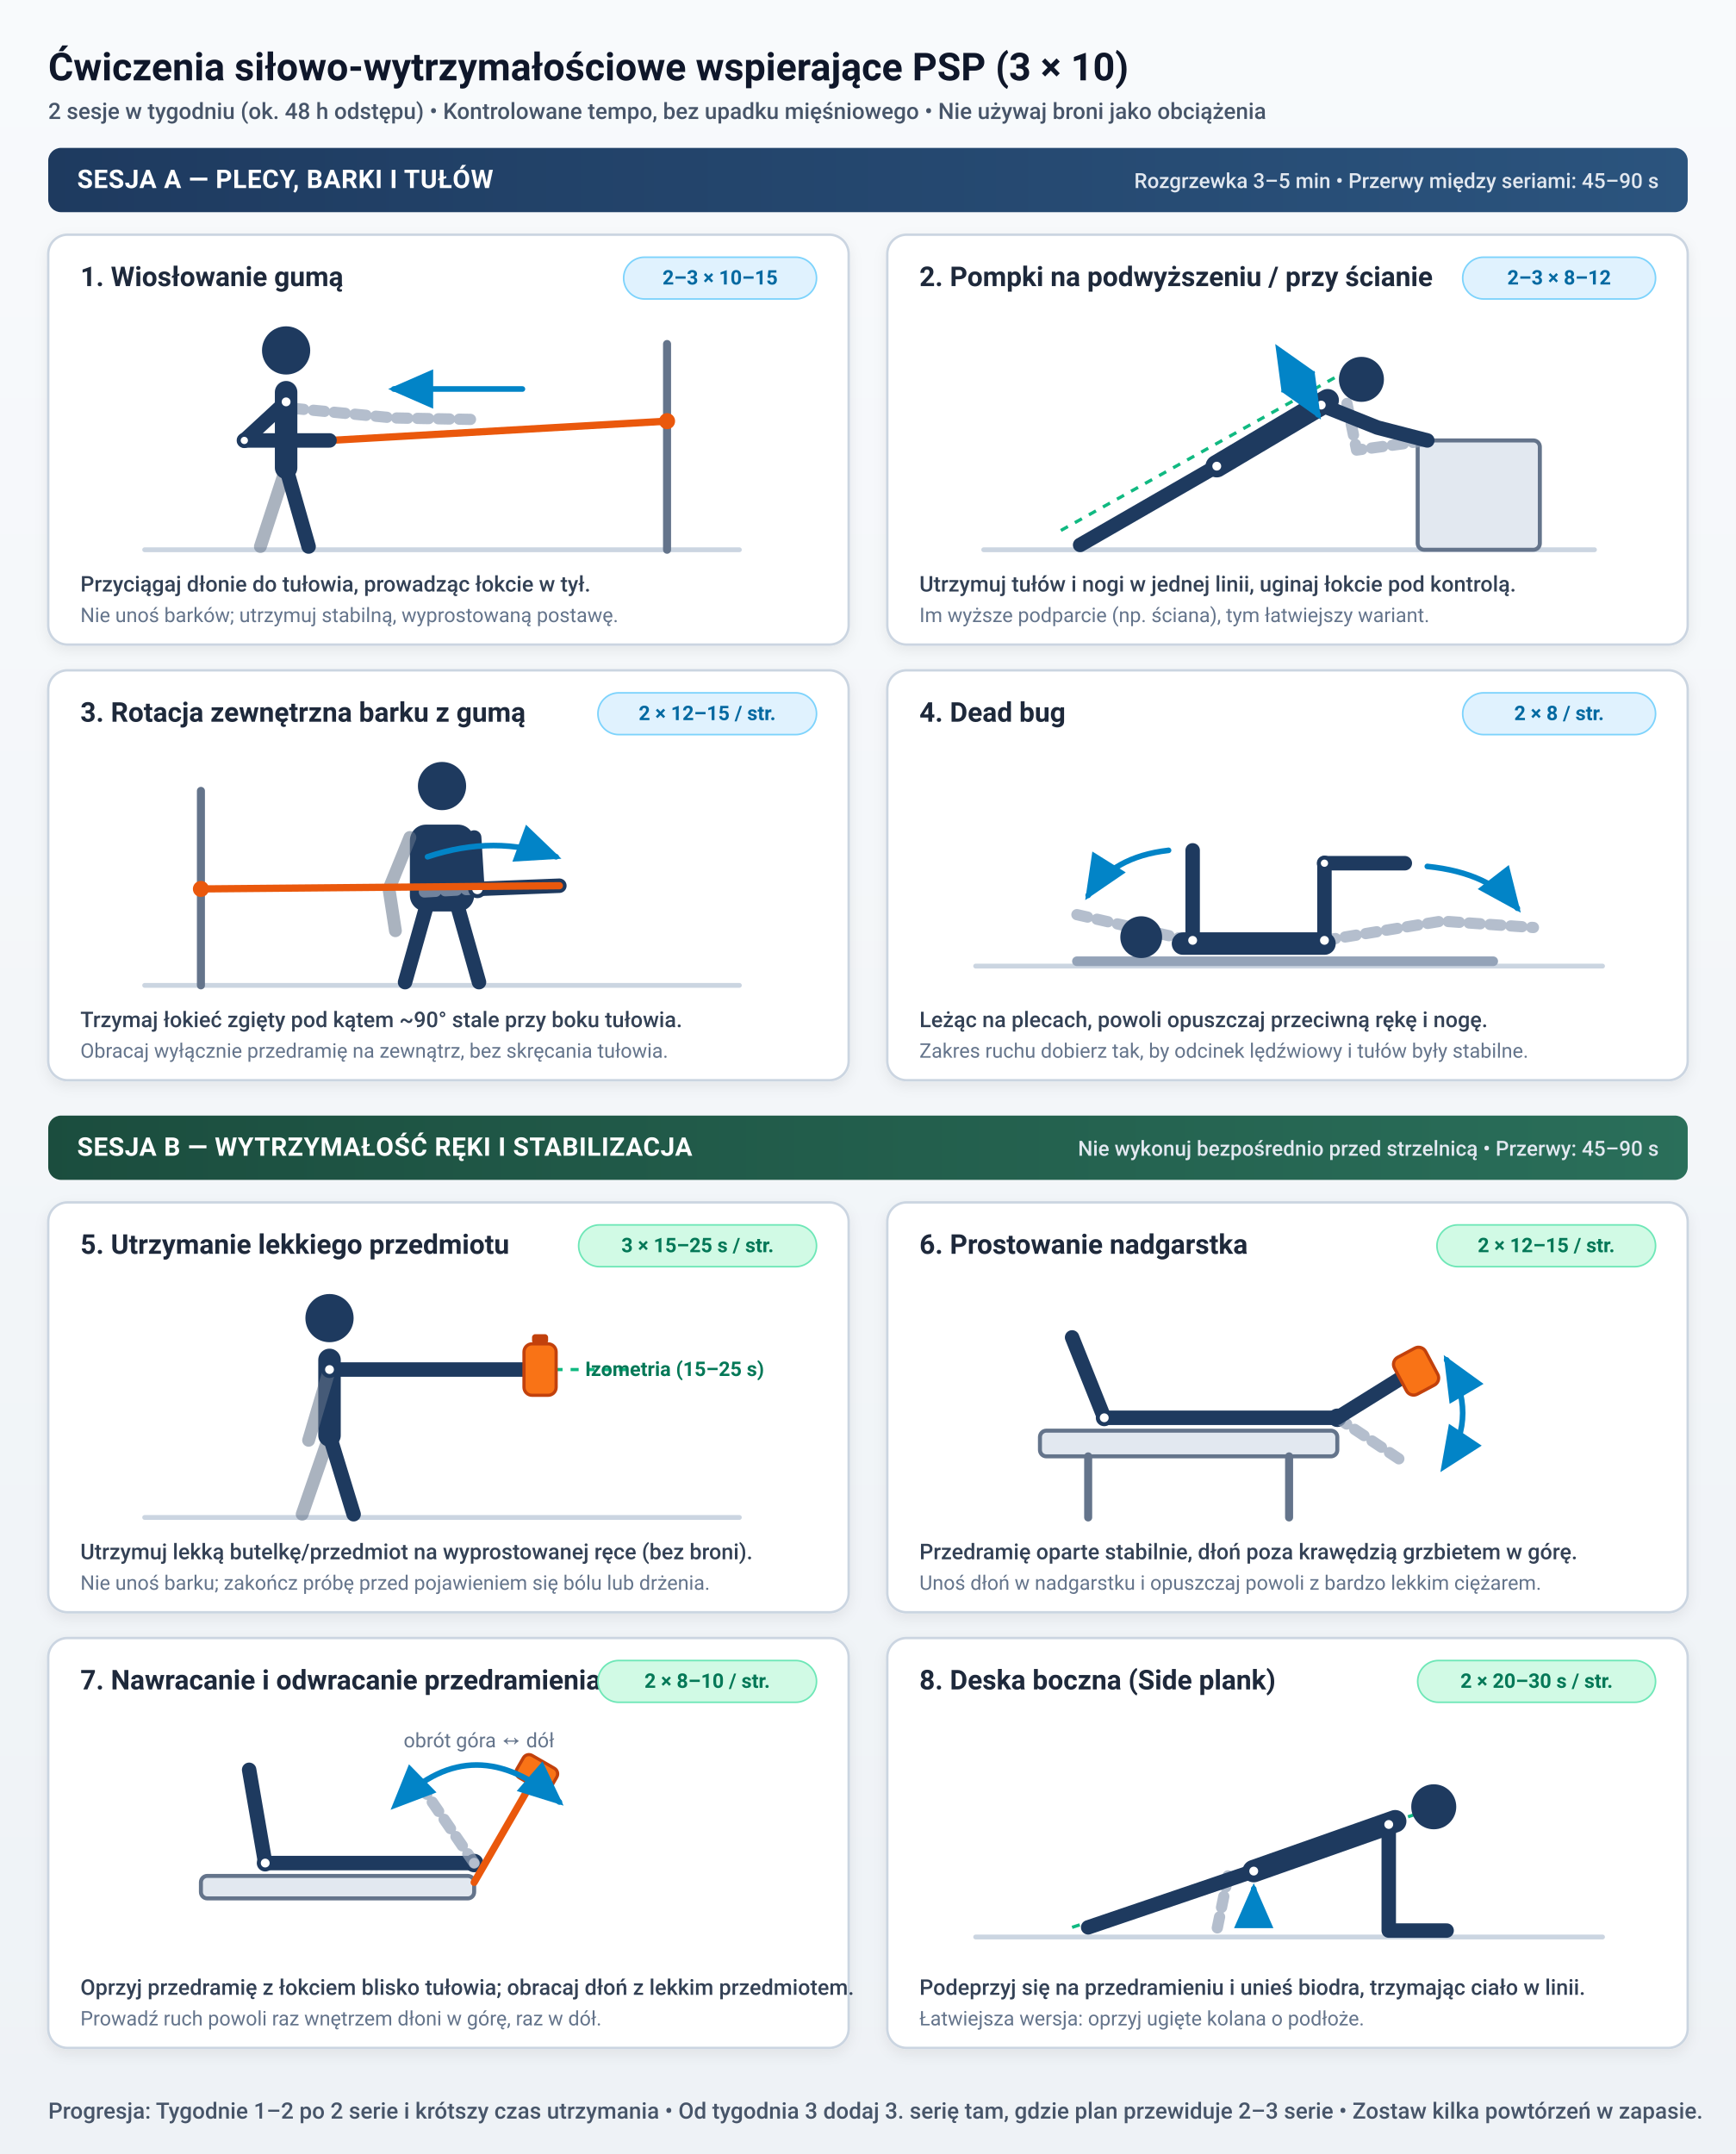
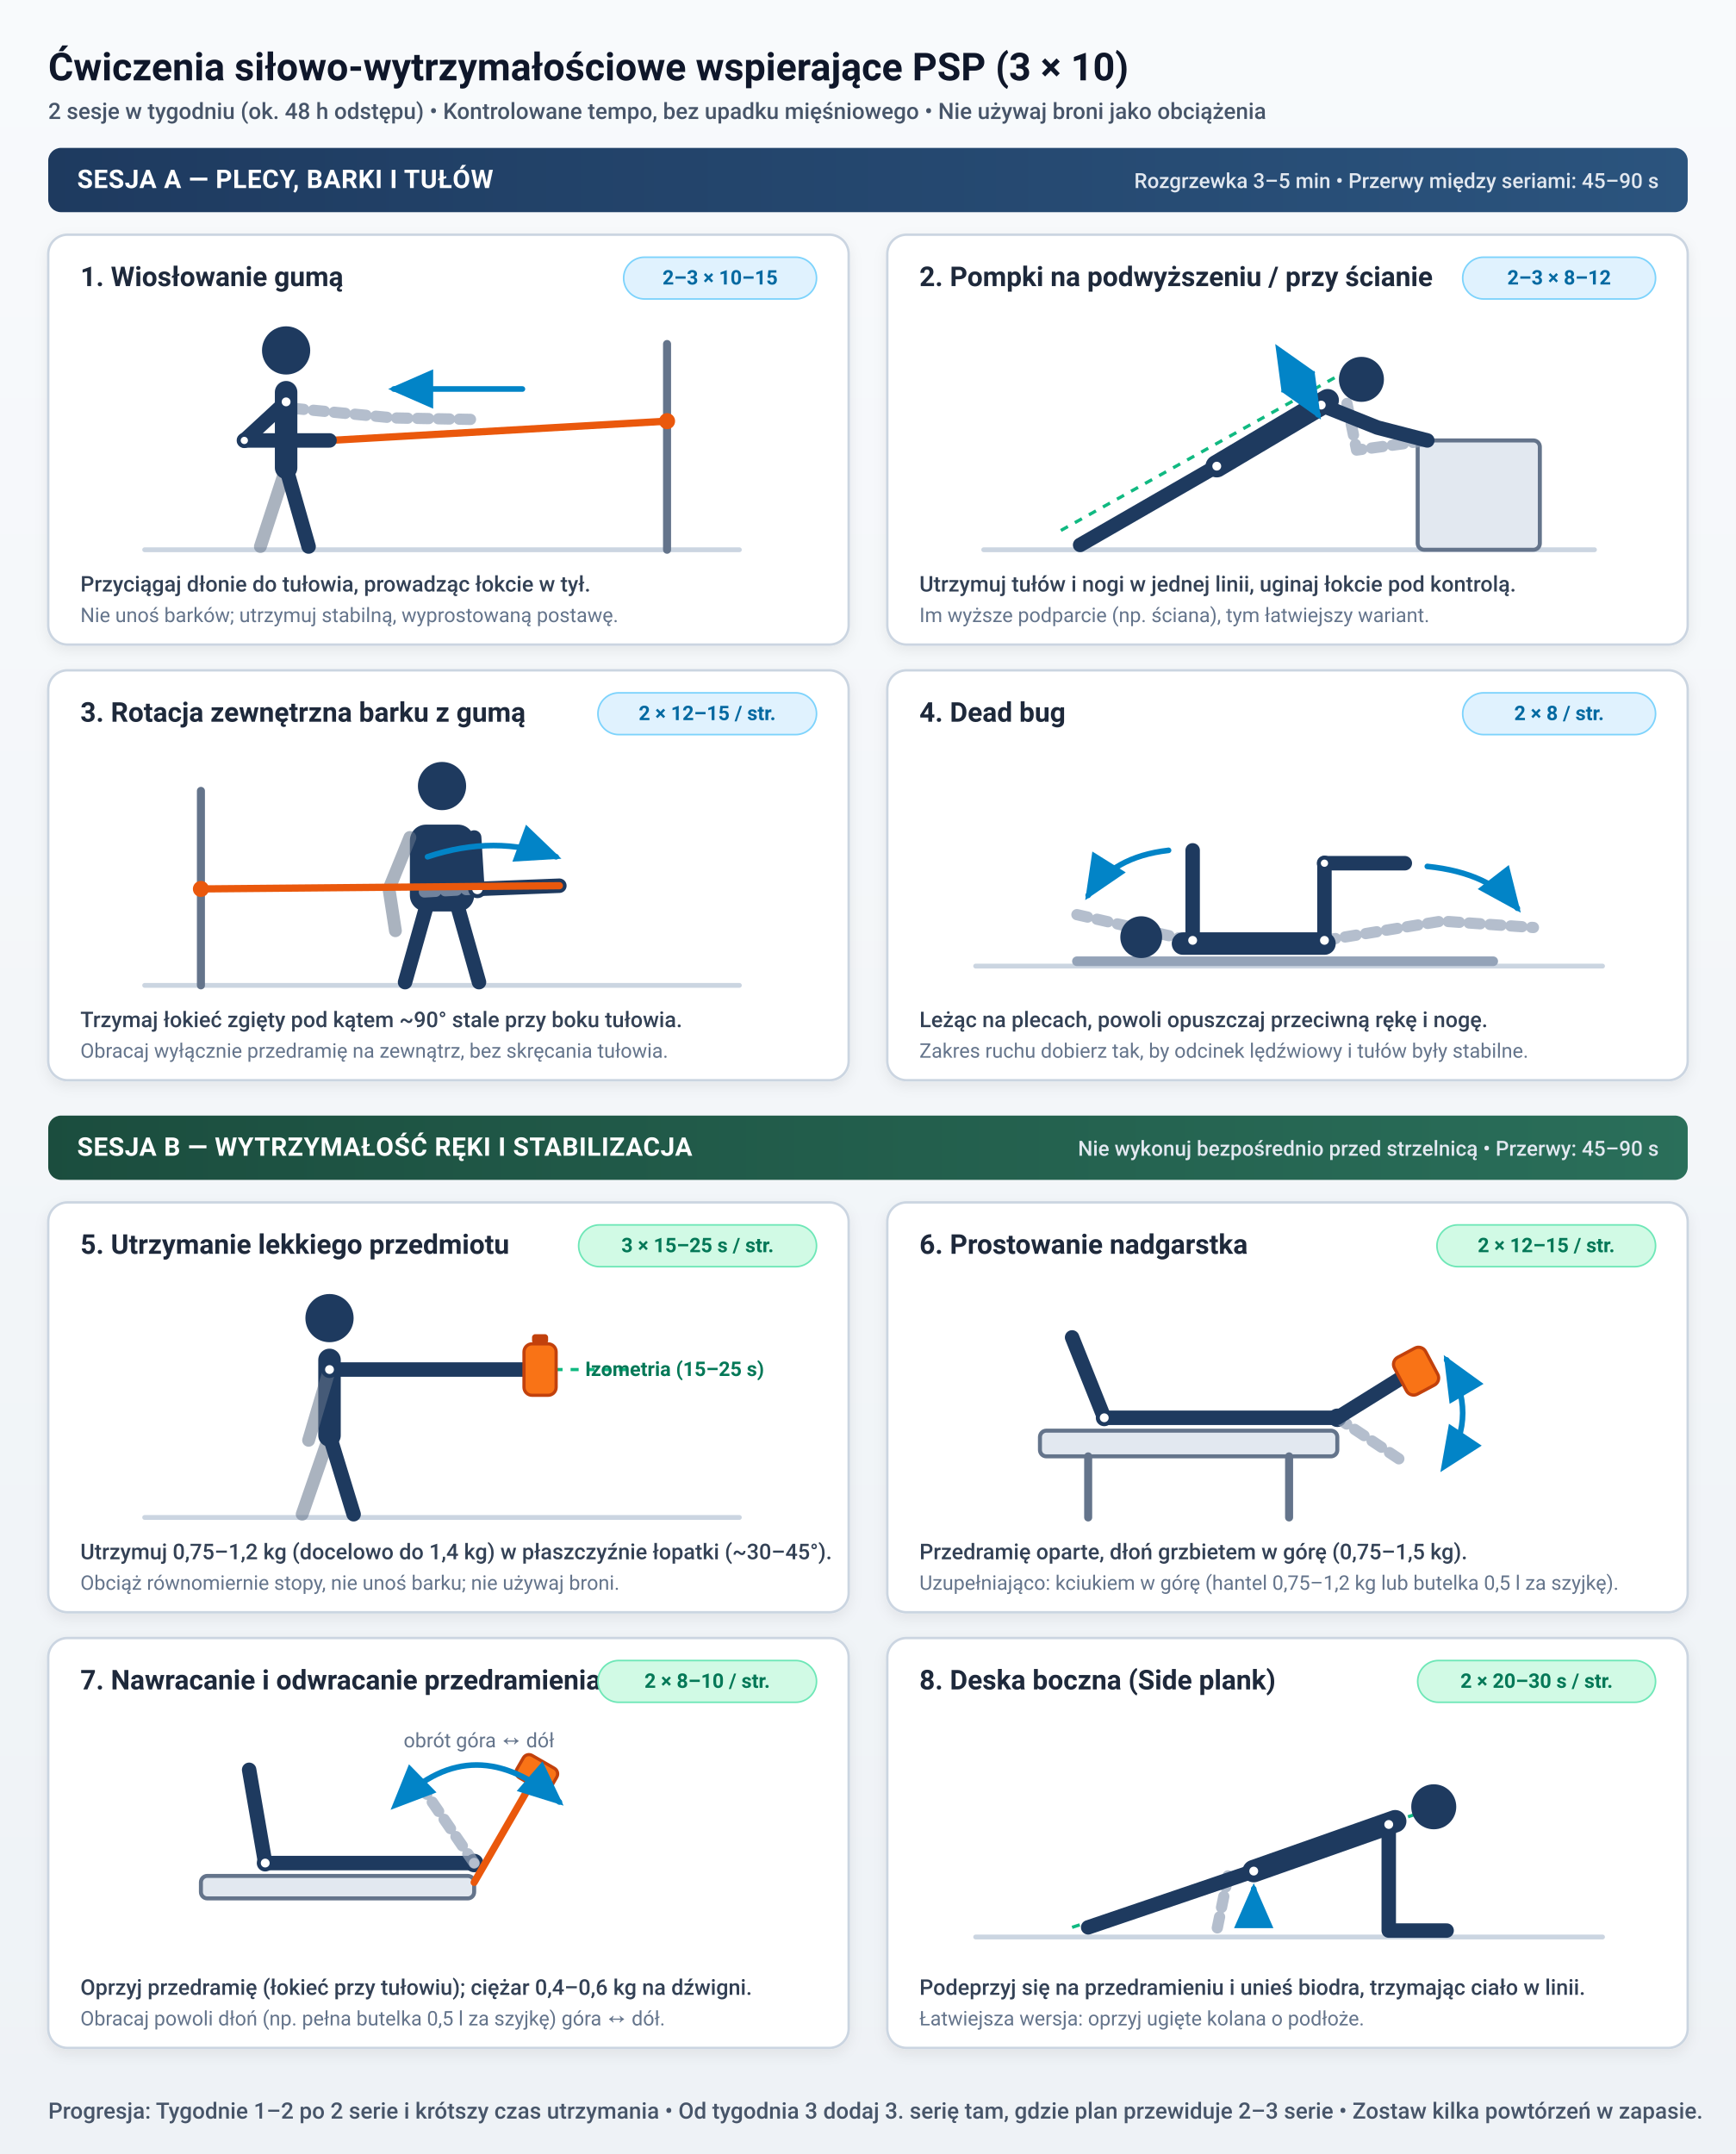
<svg xmlns="http://www.w3.org/2000/svg" viewBox="0 0 1080 1340" role="img" aria-labelledby="svg-title svg-desc">
  <defs>
    <linearGradient id="bgGrad" x1="0" y1="0" x2="0" y2="1">
      <stop offset="0%" stop-color="#f8fafc" />
      <stop offset="100%" stop-color="#eef2f6" />
    </linearGradient>
    <linearGradient id="headerA" x1="0" y1="0" x2="1" y2="0">
      <stop offset="0%" stop-color="#1e3a5f" />
      <stop offset="100%" stop-color="#2b547e" />
    </linearGradient>
    <linearGradient id="headerB" x1="0" y1="0" x2="1" y2="0">
      <stop offset="0%" stop-color="#1b4d3e" />
      <stop offset="100%" stop-color="#2a6f5a" />
    </linearGradient>
    <filter id="cardShadow" x="-4%" y="-4%" width="108%" height="110%">
      <feDropShadow dx="0" dy="3" stdDeviation="4" flood-color="#0f172a" flood-opacity="0.07" />
    </filter>
    <marker id="arrowBlue" markerWidth="9" markerHeight="9" refX="7" refY="4.5" orient="auto">
      <path d="M0 1 L8 4.5 L0 8 Z" fill="#0284c7" />
    </marker>
    <marker id="arrowBlueStart" markerWidth="9" markerHeight="9" refX="2" refY="4.5" orient="auto">
      <path d="M8 1 L0 4.5 L8 8 Z" fill="#0284c7" />
    </marker>
    <style>
      .font-main { font-family: system-ui, -apple-system, 'Segoe UI', Roboto, Helvetica, Arial, sans-serif; }
      .header-title { font-size: 24px; font-weight: 700; fill: #0f172a; }
      .header-sub { font-size: 14px; font-weight: 500; fill: #475569; }
      .section-banner { font-size: 16px; font-weight: 700; fill: #ffffff; letter-spacing: 0.3px; }
      .section-meta { font-size: 13px; font-weight: 500; fill: #e2e8f0; }
      .card { fill: #ffffff; stroke: #cbd5e1; stroke-width: 1.5; filter: url(#cardShadow); }
      .card-title { font-size: 17px; font-weight: 700; fill: #1e293b; }
      .badge-a { fill: #e0f2fe; stroke: #7dd3fc; stroke-width: 1; }
      .badge-text-a { font-size: 12.5px; font-weight: 700; fill: #0369a1; }
      .badge-b { fill: #d1fae5; stroke: #6ee7b7; stroke-width: 1; }
      .badge-text-b { font-size: 12.5px; font-weight: 700; fill: #047857; }
      .cue { font-size: 13.5px; font-weight: 500; fill: #334155; }
      .cue-sub { font-size: 12.5px; fill: #64748b; }
      .floor { stroke: #cbd5e1; stroke-width: 3; stroke-linecap: round; }
      .fixture { stroke: #64748b; stroke-width: 5; stroke-linecap: round; stroke-linejoin: round; fill: none; }
      .fixture-fill { fill: #e2e8f0; stroke: #64748b; stroke-width: 2.5; }
      .torso { stroke: #1e3a5f; stroke-width: 14; stroke-linecap: round; stroke-linejoin: round; fill: none; }
      .limb { stroke: #1e3a5f; stroke-width: 9; stroke-linecap: round; stroke-linejoin: round; fill: none; }
      .limb-back { stroke: #64748b; stroke-width: 8; stroke-linecap: round; stroke-linejoin: round; fill: none; opacity: 0.55; }
      .head { fill: #1e3a5f; }
      .joint { fill: #ffffff; stroke: #1e3a5f; stroke-width: 2.5; }
      .ghost { stroke: #94a3b8; stroke-width: 7; stroke-dasharray: 7 6; stroke-linecap: round; stroke-linejoin: round; fill: none; opacity: 0.7; }
      .band { stroke: #ea580c; stroke-width: 4.5; stroke-linecap: round; fill: none; }
      .weight { fill: #f97316; stroke: #c2410c; stroke-width: 2; }
      .motion { stroke: #0284c7; stroke-width: 3.5; stroke-linecap: round; fill: none; marker-end: url(#arrowBlue); }
      .motion-bi { stroke: #0284c7; stroke-width: 3.5; stroke-linecap: round; fill: none; marker-start: url(#arrowBlueStart); marker-end: url(#arrowBlue); }
      .align-line { stroke: #10b981; stroke-width: 2; stroke-dasharray: 5 5; fill: none; }
    </style>
  </defs>
  <rect width="1080" height="1340" fill="url(#bgGrad)" />
  <g class="font-main" transform="translate(30, 28)">
    <text class="header-title" x="0" y="22">Ćwiczenia siłowo-wytrzymałościowe wspierające PSP (3 × 10)</text>
    <text class="header-sub" x="0" y="46">2 sesje w tygodniu (ok. 48 h odstępu) • Kontrolowane tempo, bez upadku mięśniowego • Nie używaj broni jako obciążenia</text>
  </g>
  <g class="font-main" transform="translate(30, 92)">
    <rect width="1020" height="40" rx="8" fill="url(#headerA)" />
    <text class="section-banner" x="18" y="25">SESJA A — PLECY, BARKI I TUŁÓW</text>
    <text class="section-meta" x="1002" y="25" text-anchor="end">Rozgrzewka 3–5 min • Przerwy między seriami: 45–90 s</text>
  </g>
  <g class="font-main" transform="translate(30, 146)">
    <rect class="card" width="498" height="255" rx="12" />
    <text class="card-title" x="20" y="32">1. Wiosłowanie gumą</text>
    <rect class="badge-a" x="358" y="14" width="120" height="26" rx="13" />
    <text class="badge-text-a" x="418" y="31" text-anchor="middle">2–3 × 10–15</text>
    <line class="floor" x1="60" y1="196" x2="430" y2="196" />
    <line class="fixture" x1="385" y1="68" x2="385" y2="196" />
    <circle cx="385" cy="116" r="5" fill="#ea580c" />
    <path class="ghost" d="M152 108 L215 114 L268 115" />
    <line class="band" x1="175" y1="128" x2="385" y2="116" />
    <line class="limb-back" x1="148" y1="145" x2="132" y2="194" />
    <line class="limb" x1="148" y1="145" x2="162" y2="194" />
    <line class="torso" x1="148" y1="98" x2="148" y2="145" />
    <circle class="head" cx="148" cy="72" r="15" />
    <path class="limb" d="M148 104 L122 128 L175 128" />
    <circle class="joint" cx="148" cy="104" r="4" />
    <circle class="joint" cx="122" cy="128" r="3.5" />
    <path class="motion" d="M295 96 L215 96" />
    <text class="cue" x="20" y="222">Przyciągaj dłonie do tułowia, prowadząc łokcie w tył.</text>
    <text class="cue-sub" x="20" y="241">Nie unoś barków; utrzymuj stabilną, wyprostowaną postawę.</text>
  </g>
  <g class="font-main" transform="translate(552, 146)">
    <rect class="card" width="498" height="255" rx="12" />
    <text class="card-title" x="20" y="32">2. Pompki na podwyższeniu / przy ścianie</text>
    <rect class="badge-a" x="358" y="14" width="120" height="26" rx="13" />
    <text class="badge-text-a" x="418" y="31" text-anchor="middle">2–3 × 8–12</text>
    <line class="floor" x1="60" y1="196" x2="440" y2="196" />
    <rect class="fixture-fill" x="330" y="128" width="76" height="68" rx="4" />
    <line class="align-line" x1="108" y1="184" x2="298" y2="78" />
    <path class="ghost" d="M286 105 L292 134 L336 128" />
    <line class="limb" x1="120" y1="193" x2="205" y2="144" />
    <line class="torso" x1="205" y1="144" x2="274" y2="103" />
    <circle class="head" cx="295" cy="90" r="14" />
    <path class="limb" d="M270 106 L305 120 L336 128" />
    <circle class="joint" cx="270" cy="106" r="4" />
    <circle class="joint" cx="205" cy="144" r="4" />
    <path class="motion-bi" d="M245 74 L268 112" />
    <text class="cue" x="20" y="222">Utrzymuj tułów i nogi w jednej linii, uginaj łokcie pod kontrolą.</text>
    <text class="cue-sub" x="20" y="241">Im wyższe podparcie (np. ściana), tym łatwiejszy wariant.</text>
  </g>
  <g class="font-main" transform="translate(30, 417)">
    <rect class="card" width="498" height="255" rx="12" />
    <text class="card-title" x="20" y="32">3. Rotacja zewnętrzna barku z gumą</text>
    <rect class="badge-a" x="342" y="14" width="136" height="26" rx="13" />
    <text class="badge-text-a" x="410" y="31" text-anchor="middle">2 × 12–15 / str.</text>
    <line class="floor" x1="60" y1="196" x2="430" y2="196" />
    <line class="fixture" x1="95" y1="75" x2="95" y2="196" />
    <circle cx="95" cy="136" r="5" fill="#ea580c" />
    <line class="limb" x1="235" y1="148" x2="222" y2="194" />
    <line class="limb" x1="255" y1="148" x2="268" y2="194" />
    <rect x="225" y="96" width="40" height="54" rx="10" fill="#1e3a5f" />
    <circle class="head" cx="245" cy="72" r="15" />
    <path class="limb-back" d="M225 104 L212 136 L216 162" />
    <line class="ghost" x1="267" y1="136" x2="232" y2="138" />
    <path class="limb" d="M265 104 L267 136 L318 134" />
    <circle class="joint" cx="267" cy="136" r="4.5" />
    <line class="band" x1="95" y1="136" x2="318" y2="134" />
    <path class="motion" d="M236 116 Q278 102 316 116" />
    <text class="cue" x="20" y="222">Trzymaj łokieć zgięty pod kątem ~90° stale przy boku tułowia.</text>
    <text class="cue-sub" x="20" y="241">Obracaj wyłącznie przedramię na zewnątrz, bez skręcania tułowia.</text>
  </g>
  <g class="font-main" transform="translate(552, 417)">
    <rect class="card" width="498" height="255" rx="12" />
    <text class="card-title" x="20" y="32">4. Dead bug</text>
    <rect class="badge-a" x="358" y="14" width="120" height="26" rx="13" />
    <text class="badge-text-a" x="418" y="31" text-anchor="middle">2 × 8 / str.</text>
    <line class="floor" x1="55" y1="184" x2="445" y2="184" />
    <rect x="115" y="178" width="265" height="6" rx="3" fill="#94a3b8" />
    <line class="ghost" x1="188" y1="168" x2="118" y2="152" />
    <path class="ghost" d="M272 168 L345 156 L402 160" />
    <circle class="head" cx="158" cy="166" r="13" />
    <line class="torso" x1="184" y1="170" x2="272" y2="170" />
    <line class="limb" x1="190" y1="168" x2="190" y2="112" />
    <path class="limb" d="M272 168 L272 120 L322 120" />
    <circle class="joint" cx="190" cy="168" r="4" />
    <circle class="joint" cx="272" cy="168" r="4" />
    <circle class="joint" cx="272" cy="120" r="3.5" />
    <path class="motion" d="M175 112 Q140 116 125 140" />
    <path class="motion" d="M336 122 Q375 126 392 148" />
    <text class="cue" x="20" y="222">Leżąc na plecach, powoli opuszczaj przeciwną rękę i nogę.</text>
    <text class="cue-sub" x="20" y="241">Zakres ruchu dobierz tak, by odcinek lędźwiowy i tułów były stabilne.</text>
  </g>
  <g class="font-main" transform="translate(30, 694)">
    <rect width="1020" height="40" rx="8" fill="url(#headerB)" />
    <text class="section-banner" x="18" y="25">SESJA B — WYTRZYMAŁOŚĆ RĘKI I STABILIZACJA</text>
    <text class="section-meta" x="1002" y="25" text-anchor="end">Nie wykonuj bezpośrednio przed strzelnicą • Przerwy: 45–90 s</text>
  </g>
  <g class="font-main" transform="translate(30, 748)">
    <rect class="card" width="498" height="255" rx="12" />
    <text class="card-title" x="20" y="32">5. Utrzymanie lekkiego przedmiotu</text>
    <rect class="badge-b" x="330" y="14" width="148" height="26" rx="13" />
    <text class="badge-text-b" x="404" y="31" text-anchor="middle">3 × 15–25 s / str.</text>
    <line class="floor" x1="60" y1="196" x2="430" y2="196" />
    <line class="align-line" x1="175" y1="104" x2="365" y2="104" />
    <line class="limb-back" x1="175" y1="145" x2="158" y2="194" />
    <line class="limb" x1="175" y1="145" x2="190" y2="194" />
    <line class="torso" x1="175" y1="98" x2="175" y2="145" />
    <circle class="head" cx="175" cy="72" r="15" />
    <line class="limb-back" x1="175" y1="104" x2="162" y2="148" />
    <line class="limb" x1="175" y1="104" x2="296" y2="104" />
    <circle class="joint" cx="175" cy="104" r="4" />
    <rect class="weight" x="296" y="88" width="20" height="32" rx="5" />
    <rect x="301" y="82" width="10" height="6" rx="2" fill="#c2410c" />
    <path class="motion" d="M175 44 L175 53" opacity="0" />
    <text class="badge-text-b" x="334" y="108">Izometria (15–25 s)</text>
-     <text class="cue" x="20" y="222">Utrzymuj lekką butelkę/przedmiot na wyprostowanej ręce (bez broni).</text>
-     <text class="cue-sub" x="20" y="241">Nie unoś barku; zakończ próbę przed pojawieniem się bólu lub drżenia.</text>
+     <text class="cue" x="20" y="222">Utrzymuj 0,75–1,2 kg (docelowo do 1,4 kg) w płaszczyźnie łopatki (~30–45°).</text>
+     <text class="cue-sub" x="20" y="241">Obciąż równomiernie stopy, nie unoś barku; nie używaj broni.</text>
  </g>
  <g class="font-main" transform="translate(552, 748)">
    <rect class="card" width="498" height="255" rx="12" />
    <text class="card-title" x="20" y="32">6. Prostowanie nadgarstka</text>
    <rect class="badge-b" x="342" y="14" width="136" height="26" rx="13" />
    <text class="badge-text-b" x="410" y="31" text-anchor="middle">2 × 12–15 / str.</text>
    <rect class="fixture-fill" x="95" y="142" width="185" height="16" rx="4" />
    <line class="fixture" x1="125" y1="158" x2="125" y2="196" />
    <line class="fixture" x1="250" y1="158" x2="250" y2="196" />
    <path class="limb" d="M115 84 L135 134 L280 134" />
    <circle class="joint" cx="135" cy="134" r="4" />
    <circle class="joint" cx="280" cy="134" r="4.5" />
    <line class="ghost" x1="280" y1="134" x2="322" y2="162" />
    <line class="limb" x1="280" y1="134" x2="325" y2="106" />
    <rect class="weight" x="318" y="92" width="22" height="26" rx="5" transform="rotate(-28 329 105)" />
    <path class="motion-bi" d="M348 162 Q368 132 348 98" />
-     <text class="cue" x="20" y="222">Przedramię oparte stabilnie, dłoń poza krawędzią grzbietem w górę.</text>
-     <text class="cue-sub" x="20" y="241">Unoś dłoń w nadgarstku i opuszczaj powoli z bardzo lekkim ciężarem.</text>
+     <text class="cue" x="20" y="222">Przedramię oparte, dłoń grzbietem w górę (0,75–1,5 kg).</text>
+     <text class="cue-sub" x="20" y="241">Uzupełniająco: kciukiem w górę (hantel 0,75–1,2 kg lub butelka 0,5 l za szyjkę).</text>
  </g>
  <g class="font-main" transform="translate(30, 1019)">
    <rect class="card" width="498" height="255" rx="12" />
    <text class="card-title" x="20" y="32">7. Nawracanie i odwracanie przedramienia</text>
    <rect class="badge-b" x="342" y="14" width="136" height="26" rx="13" />
    <text class="badge-text-b" x="410" y="31" text-anchor="middle">2 × 8–10 / str.</text>
    <rect class="fixture-fill" x="95" y="148" width="170" height="14" rx="4" />
    <path class="limb" d="M125 82 L135 140 L265 140" />
    <circle class="joint" cx="135" cy="140" r="4" />
    <circle class="joint" cx="265" cy="140" r="4.5" />
    <line class="ghost" x1="265" y1="140" x2="232" y2="92" />
    <line class="band" x1="265" y1="152" x2="302" y2="88" />
    <rect class="weight" x="292" y="76" width="24" height="16" rx="4" transform="rotate(30 304 84)" />
    <path class="motion-bi" d="M218 102 Q265 56 318 102" />
    <text class="cue-sub" x="268" y="68" text-anchor="middle">obrót góra ↔ dół</text>
-     <text class="cue" x="20" y="222">Oprzyj przedramię z łokciem blisko tułowia; obracaj dłoń z lekkim przedmiotem.</text>
-     <text class="cue-sub" x="20" y="241">Prowadź ruch powoli raz wnętrzem dłoni w górę, raz w dół.</text>
+     <text class="cue" x="20" y="222">Oprzyj przedramię (łokieć przy tułowiu); ciężar 0,4–0,6 kg na dźwigni.</text>
+     <text class="cue-sub" x="20" y="241">Obracaj powoli dłoń (np. pełna butelka 0,5 l za szyjkę) góra ↔ dół.</text>
  </g>
  <g class="font-main" transform="translate(552, 1019)">
    <rect class="card" width="498" height="255" rx="12" />
    <text class="card-title" x="20" y="32">8. Deska boczna (Side plank)</text>
    <rect class="badge-b" x="330" y="14" width="148" height="26" rx="13" />
    <text class="badge-text-b" x="404" y="31" text-anchor="middle">2 × 20–30 s / str.</text>
    <line class="floor" x1="55" y1="186" x2="445" y2="186" />
    <line class="align-line" x1="115" y1="180" x2="352" y2="102" />
    <path class="ghost" d="M212 148 L205 182" />
    <line class="limb" x1="125" y1="180" x2="228" y2="145" />
    <line class="torso" x1="228" y1="145" x2="316" y2="114" />
    <circle class="head" cx="340" cy="105" r="14" />
    <path class="limb" d="M312 116 L312 182 L348 182" />
    <circle class="joint" cx="312" cy="116" r="4" />
    <circle class="joint" cx="228" cy="145" r="4" />
    <path class="motion" d="M228 178 L228 156" />
    <text class="cue" x="20" y="222">Podeprzyj się na przedramieniu i unieś biodra, trzymając ciało w linii.</text>
    <text class="cue-sub" x="20" y="241">Łatwiejsza wersja: oprzyj ugięte kolana o podłoże.</text>
  </g>
  <g class="font-main" transform="translate(30, 1304)">
    <text class="header-sub" x="0" y="14">Progresja: Tygodnie 1–2 po 2 serie i krótszy czas utrzymania • Od tygodnia 3 dodaj 3. serię tam, gdzie plan przewiduje 2–3 serie • Zostaw kilka powtórzeń w zapasie.</text>
  </g>
</svg>
